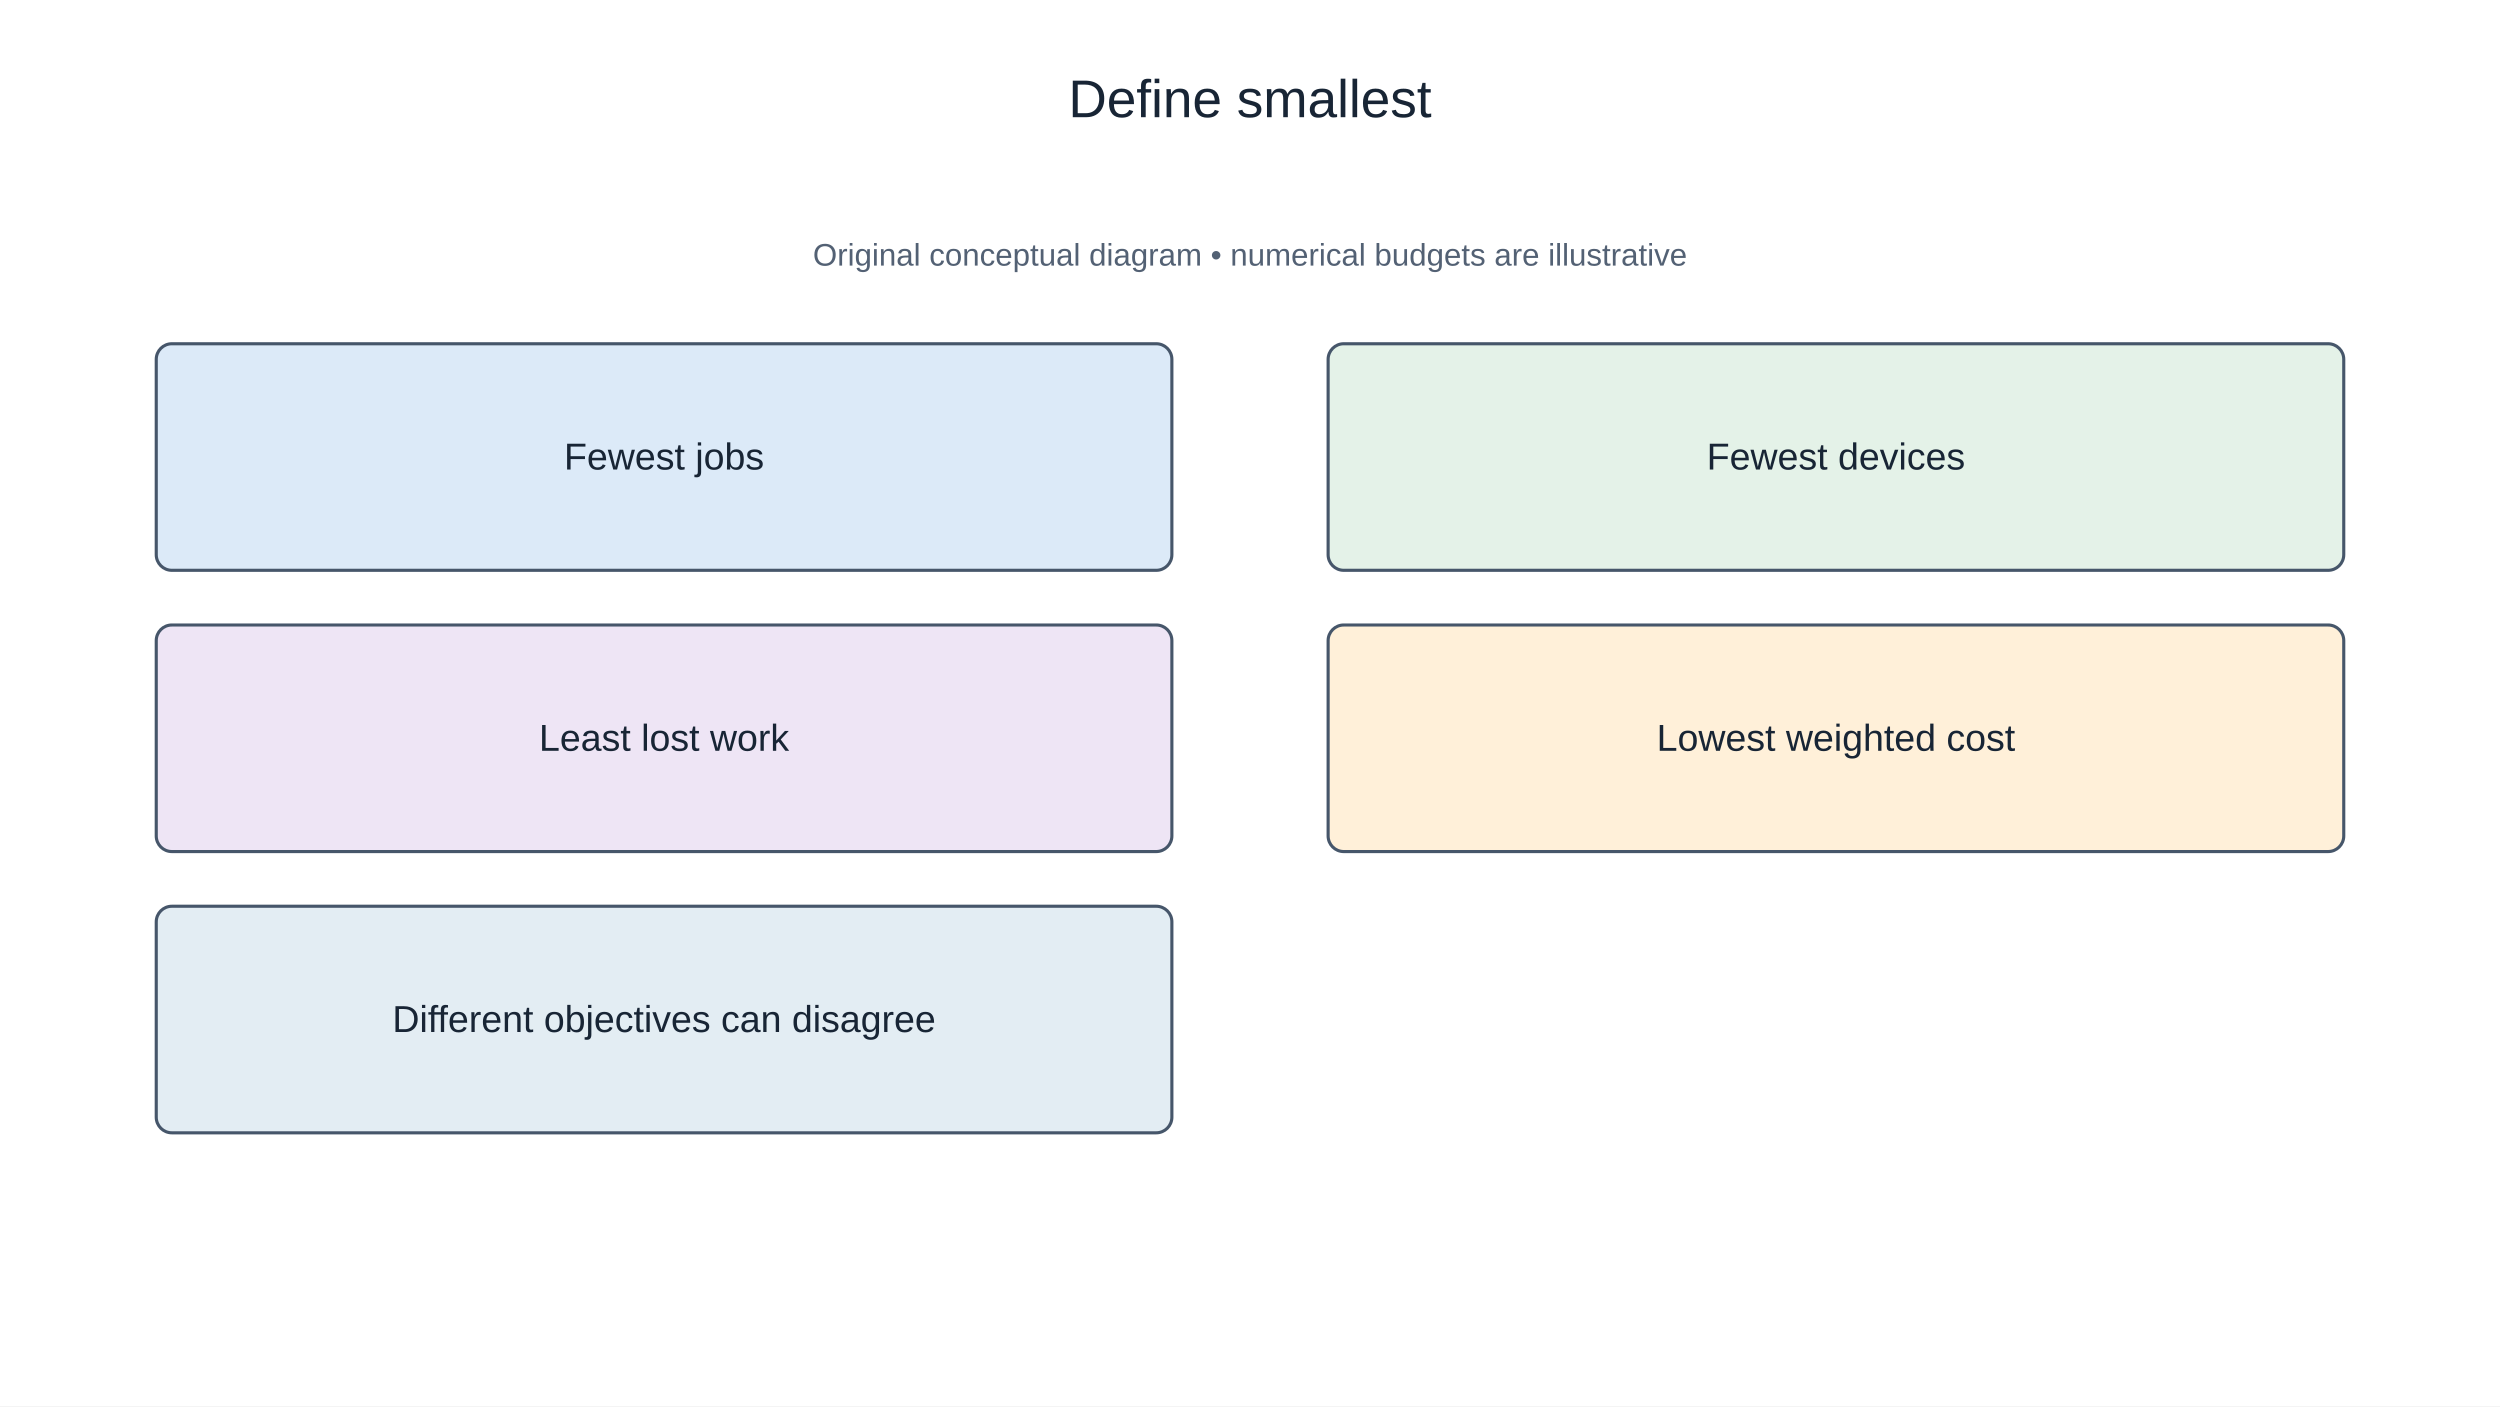
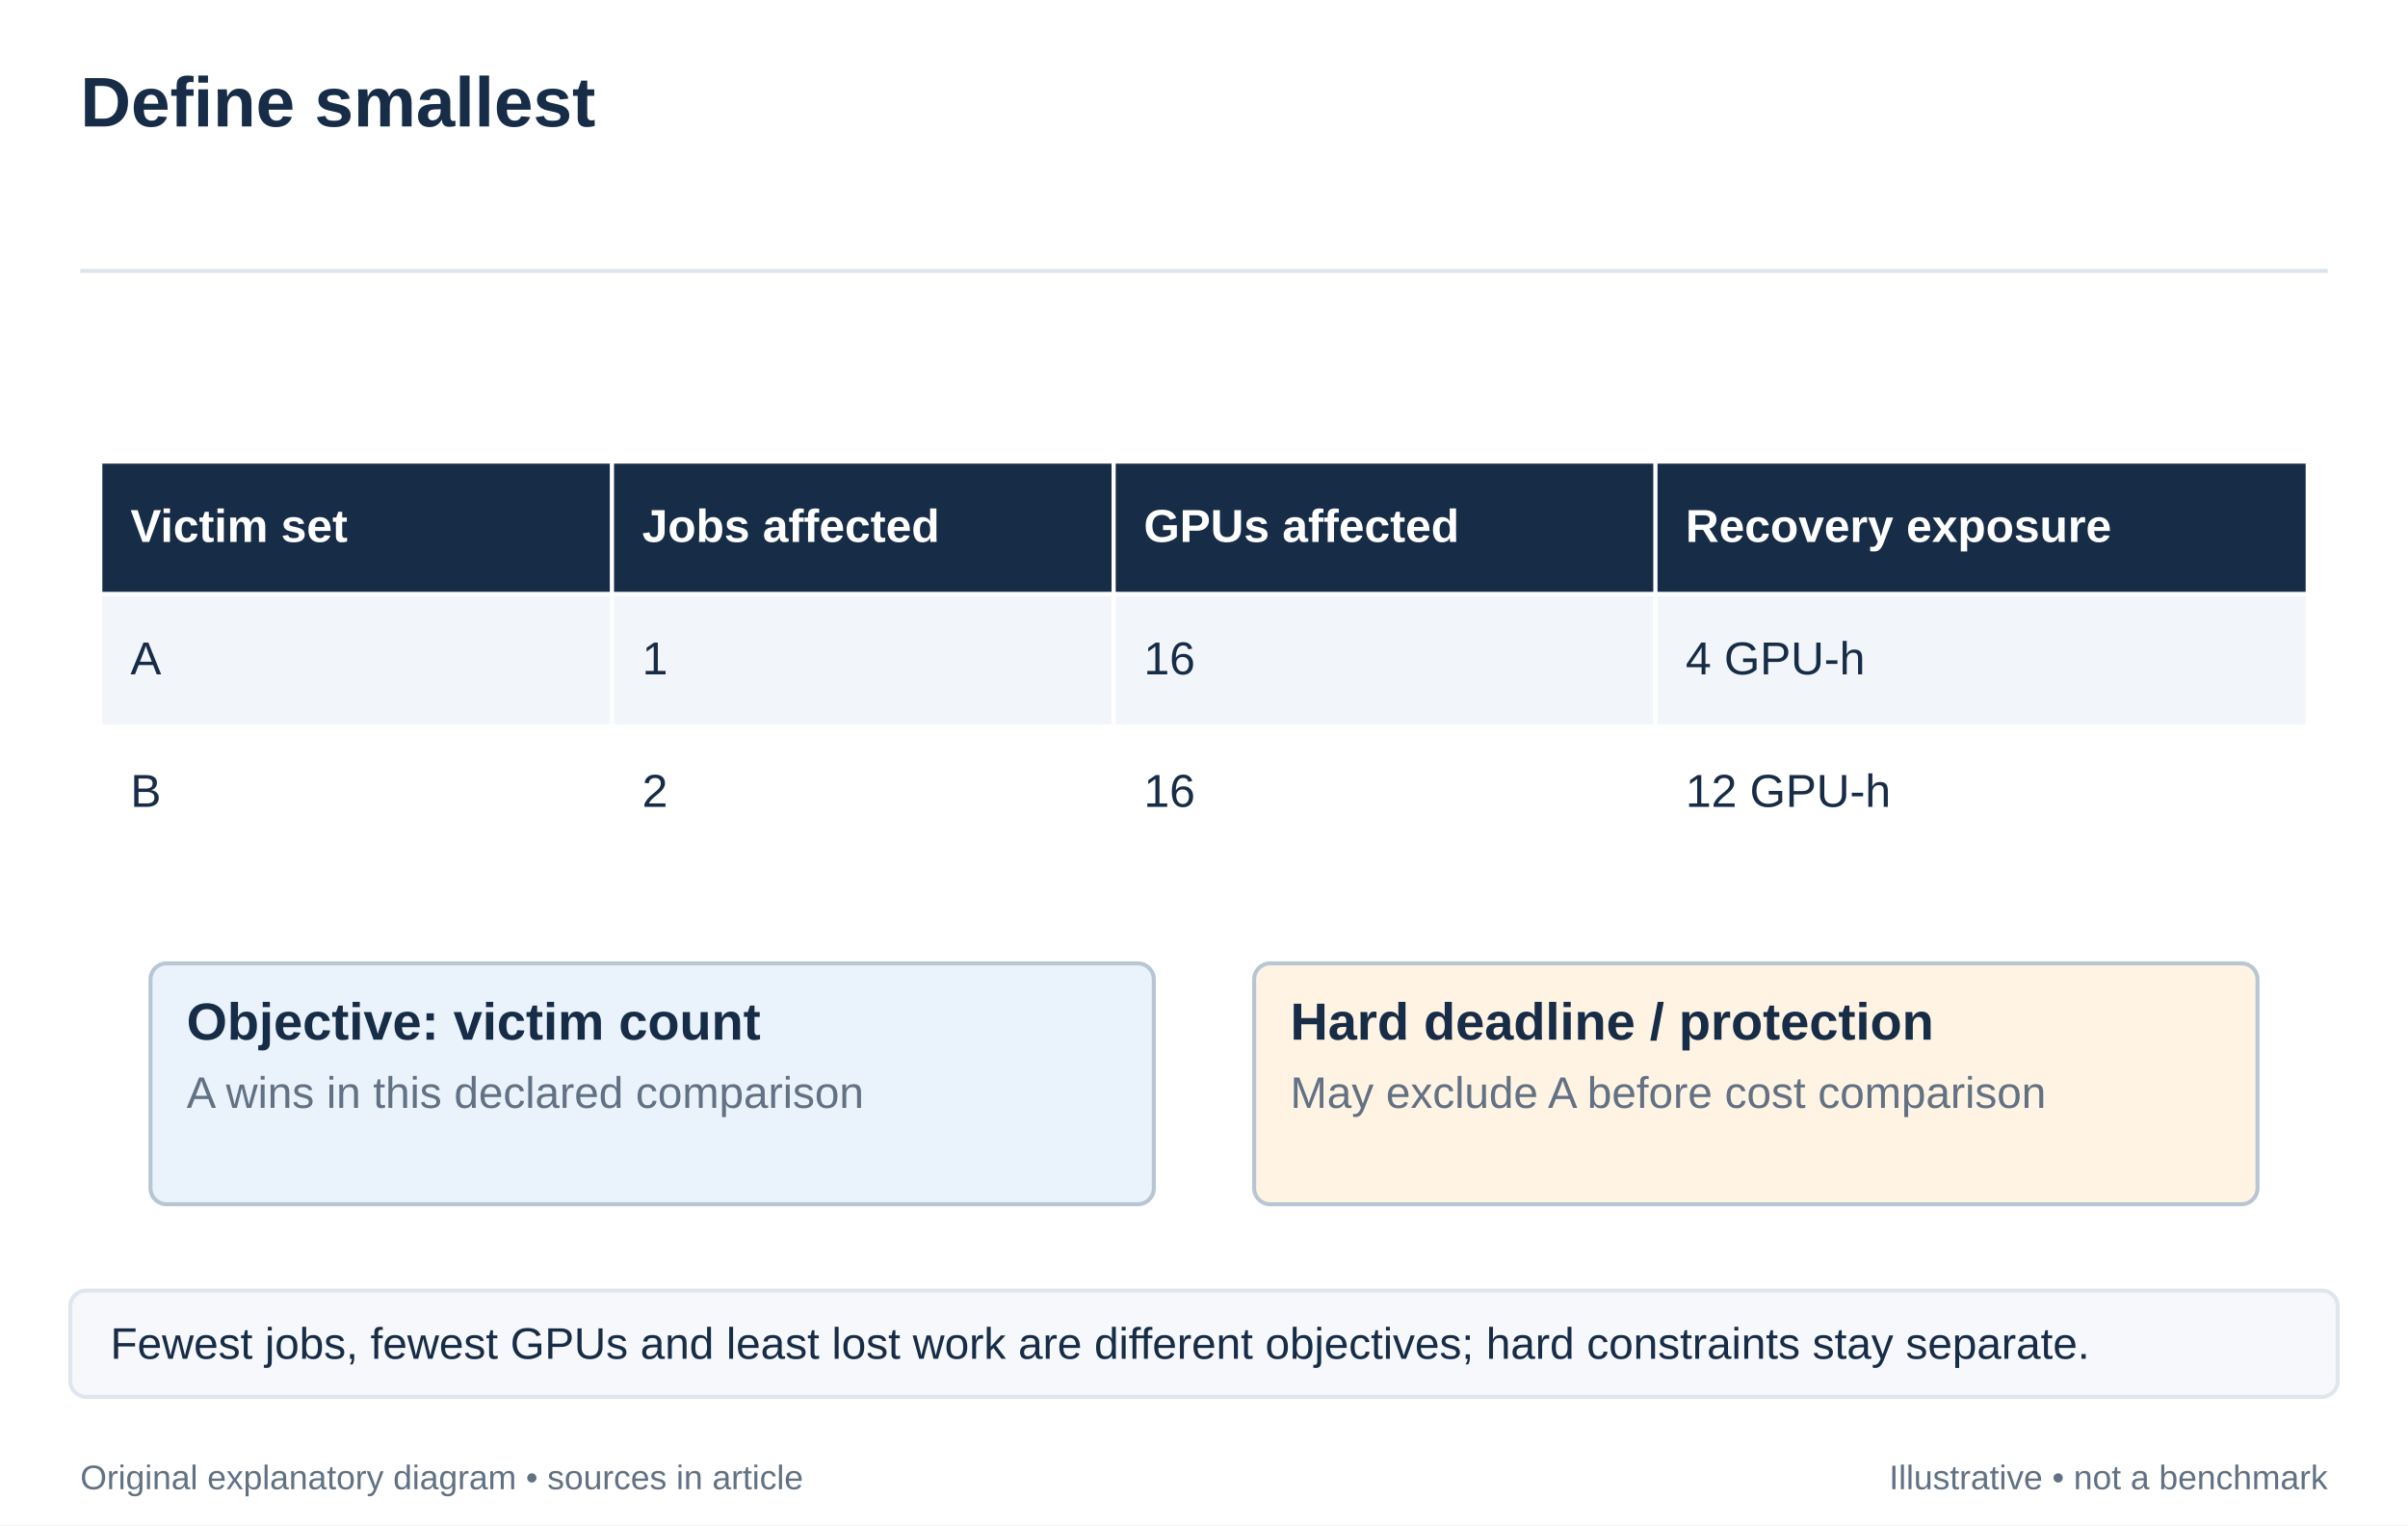
- <svg xmlns="http://www.w3.org/2000/svg" width="1600" height="900" viewBox="0 0 1600 900">
+ <svg xmlns="http://www.w3.org/2000/svg" width="1200" height="760" viewBox="0 0 1200 760">
  <defs>
-     <marker id="a" markerWidth="10" markerHeight="10" refX="8" refY="3" orient="auto">
-       <path d="M0,0 L0,6 L9,3 z" fill="#46566a" />
+     <marker id="a" markerWidth="9" markerHeight="9" refX="8" refY="4" orient="auto-start-reverse">
+       <path d="M0,0 L0,8 L9,4 Z" fill="context-stroke" />
+     </marker>
+     <marker id="a2779b8" markerWidth="9" markerHeight="9" refX="8" refY="4" orient="auto-start-reverse">
+       <path d="M0,0 L0,8 L9,4 Z" fill="#2779b8" />
+     </marker>
+     <marker id="a207b67" markerWidth="9" markerHeight="9" refX="8" refY="4" orient="auto-start-reverse">
+       <path d="M0,0 L0,8 L9,4 Z" fill="#207b67" />
+     </marker>
+     <marker id="a7750a3" markerWidth="9" markerHeight="9" refX="8" refY="4" orient="auto-start-reverse">
+       <path d="M0,0 L0,8 L9,4 Z" fill="#7750a3" />
+     </marker>
+     <marker id="ab16e17" markerWidth="9" markerHeight="9" refX="8" refY="4" orient="auto-start-reverse">
+       <path d="M0,0 L0,8 L9,4 Z" fill="#b16e17" />
+     </marker>
+     <marker id="ab34444" markerWidth="9" markerHeight="9" refX="8" refY="4" orient="auto-start-reverse">
+       <path d="M0,0 L0,8 L9,4 Z" fill="#b34444" />
+     </marker>
+     <marker id="a627183" markerWidth="9" markerHeight="9" refX="8" refY="4" orient="auto-start-reverse">
+       <path d="M0,0 L0,8 L9,4 Z" fill="#627183" />
    </marker>
  </defs>
-   <rect width="1600" height="900" fill="white" />
+   <rect width="1200" height="760" fill="white" />
  <g font-family="Arial, sans-serif">
-     <text x="800" y="75" font-size="34" text-anchor="middle" fill="#182535">Define smallest</text>
-     <text x="800" y="170" font-size="20" text-anchor="middle" fill="#536174">Original conceptual diagram • numerical budgets are illustrative</text>
-     <rect x="100" y="220" width="650" height="145" rx="10" fill="#dceaf8" stroke="#46566a" stroke-width="2" />
-     <text x="425.0" y="300.5" font-size="24" text-anchor="middle" fill="#182535">Fewest jobs</text>
-     <rect x="850" y="220" width="650" height="145" rx="10" fill="#e4f2e8" stroke="#46566a" stroke-width="2" />
-     <text x="1175.0" y="300.5" font-size="24" text-anchor="middle" fill="#182535">Fewest devices</text>
-     <rect x="100" y="400" width="650" height="145" rx="10" fill="#eee5f5" stroke="#46566a" stroke-width="2" />
-     <text x="425.0" y="480.5" font-size="24" text-anchor="middle" fill="#182535">Least lost work</text>
-     <rect x="850" y="400" width="650" height="145" rx="10" fill="#fff0d9" stroke="#46566a" stroke-width="2" />
-     <text x="1175.0" y="480.5" font-size="24" text-anchor="middle" fill="#182535">Lowest weighted cost</text>
-     <rect x="100" y="580" width="650" height="145" rx="10" fill="#e3edf3" stroke="#46566a" stroke-width="2" />
-     <text x="425.0" y="660.5" font-size="24" text-anchor="middle" fill="#182535">Different objectives can disagree</text>
+     <text x="40" y="63" fill="#172c46" font-size="35" text-anchor="start" font-weight="bold">Define smallest</text>
+     <path d="M40,135 L1160,135" fill="none" stroke="#dce5ee" stroke-width="2" />
+     <rect x="50" y="230" width="255" height="66" rx="0" fill="#172c46" stroke="white" stroke-width="2" />
+     <text x="65" y="270" fill="white" font-size="23" text-anchor="start" font-weight="bold">Victim set</text>
+     <rect x="305" y="230" width="250" height="66" rx="0" fill="#172c46" stroke="white" stroke-width="2" />
+     <text x="320" y="270" fill="white" font-size="23" text-anchor="start" font-weight="bold">Jobs affected</text>
+     <rect x="555" y="230" width="270" height="66" rx="0" fill="#172c46" stroke="white" stroke-width="2" />
+     <text x="570" y="270" fill="white" font-size="23" text-anchor="start" font-weight="bold">GPUs affected</text>
+     <rect x="825" y="230" width="325" height="66" rx="0" fill="#172c46" stroke="white" stroke-width="2" />
+     <text x="840" y="270" fill="white" font-size="23" text-anchor="start" font-weight="bold">Recovery exposure</text>
+     <rect x="50" y="296" width="255" height="66" rx="0" fill="#f2f6fa" stroke="white" stroke-width="2" />
+     <text x="65" y="336" fill="#172c46" font-size="23" text-anchor="start" font-weight="normal">A</text>
+     <rect x="305" y="296" width="250" height="66" rx="0" fill="#f2f6fa" stroke="white" stroke-width="2" />
+     <text x="320" y="336" fill="#172c46" font-size="23" text-anchor="start" font-weight="normal">1</text>
+     <rect x="555" y="296" width="270" height="66" rx="0" fill="#f2f6fa" stroke="white" stroke-width="2" />
+     <text x="570" y="336" fill="#172c46" font-size="23" text-anchor="start" font-weight="normal">16</text>
+     <rect x="825" y="296" width="325" height="66" rx="0" fill="#f2f6fa" stroke="white" stroke-width="2" />
+     <text x="840" y="336" fill="#172c46" font-size="23" text-anchor="start" font-weight="normal">4 GPU-h</text>
+     <rect x="50" y="362" width="255" height="66" rx="0" fill="white" stroke="white" stroke-width="2" />
+     <text x="65" y="402" fill="#172c46" font-size="23" text-anchor="start" font-weight="normal">B</text>
+     <rect x="305" y="362" width="250" height="66" rx="0" fill="white" stroke="white" stroke-width="2" />
+     <text x="320" y="402" fill="#172c46" font-size="23" text-anchor="start" font-weight="normal">2</text>
+     <rect x="555" y="362" width="270" height="66" rx="0" fill="white" stroke="white" stroke-width="2" />
+     <text x="570" y="402" fill="#172c46" font-size="23" text-anchor="start" font-weight="normal">16</text>
+     <rect x="825" y="362" width="325" height="66" rx="0" fill="white" stroke="white" stroke-width="2" />
+     <text x="840" y="402" fill="#172c46" font-size="23" text-anchor="start" font-weight="normal">12 GPU-h</text>
+     <rect x="75" y="480" width="500" height="120" rx="8" fill="#eaf3fb" stroke="#b8c5d3" stroke-width="2" />
+     <text x="93" y="518" fill="#172c46" font-size="26" text-anchor="start" font-weight="bold">Objective: victim count</text>
+     <text x="93" y="552" fill="#627183" font-size="22" text-anchor="start" font-weight="normal">A wins in this declared comparison</text>
+     <rect x="625" y="480" width="500" height="120" rx="8" fill="#fff4e3" stroke="#b8c5d3" stroke-width="2" />
+     <text x="643" y="518" fill="#172c46" font-size="26" text-anchor="start" font-weight="bold">Hard deadline / protection</text>
+     <text x="643" y="552" fill="#627183" font-size="22" text-anchor="start" font-weight="normal">May exclude A before cost comparison</text>
+     <rect x="35" y="643" width="1130" height="53" rx="8" fill="#f6f8fb" stroke="#dfe6ed" stroke-width="2" />
+     <text x="55" y="677" fill="#172c46" font-size="22" text-anchor="start" font-weight="normal">Fewest jobs, fewest GPUs and least lost work are different objectives; hard constraints stay separate.</text>
+     <text x="40" y="742" fill="#627183" font-size="17" text-anchor="start" font-weight="normal">Original explanatory diagram • sources in article</text>
+     <text x="1160" y="742" fill="#627183" font-size="17" text-anchor="end" font-weight="normal">Illustrative • not a benchmark</text>
  </g>
</svg>
